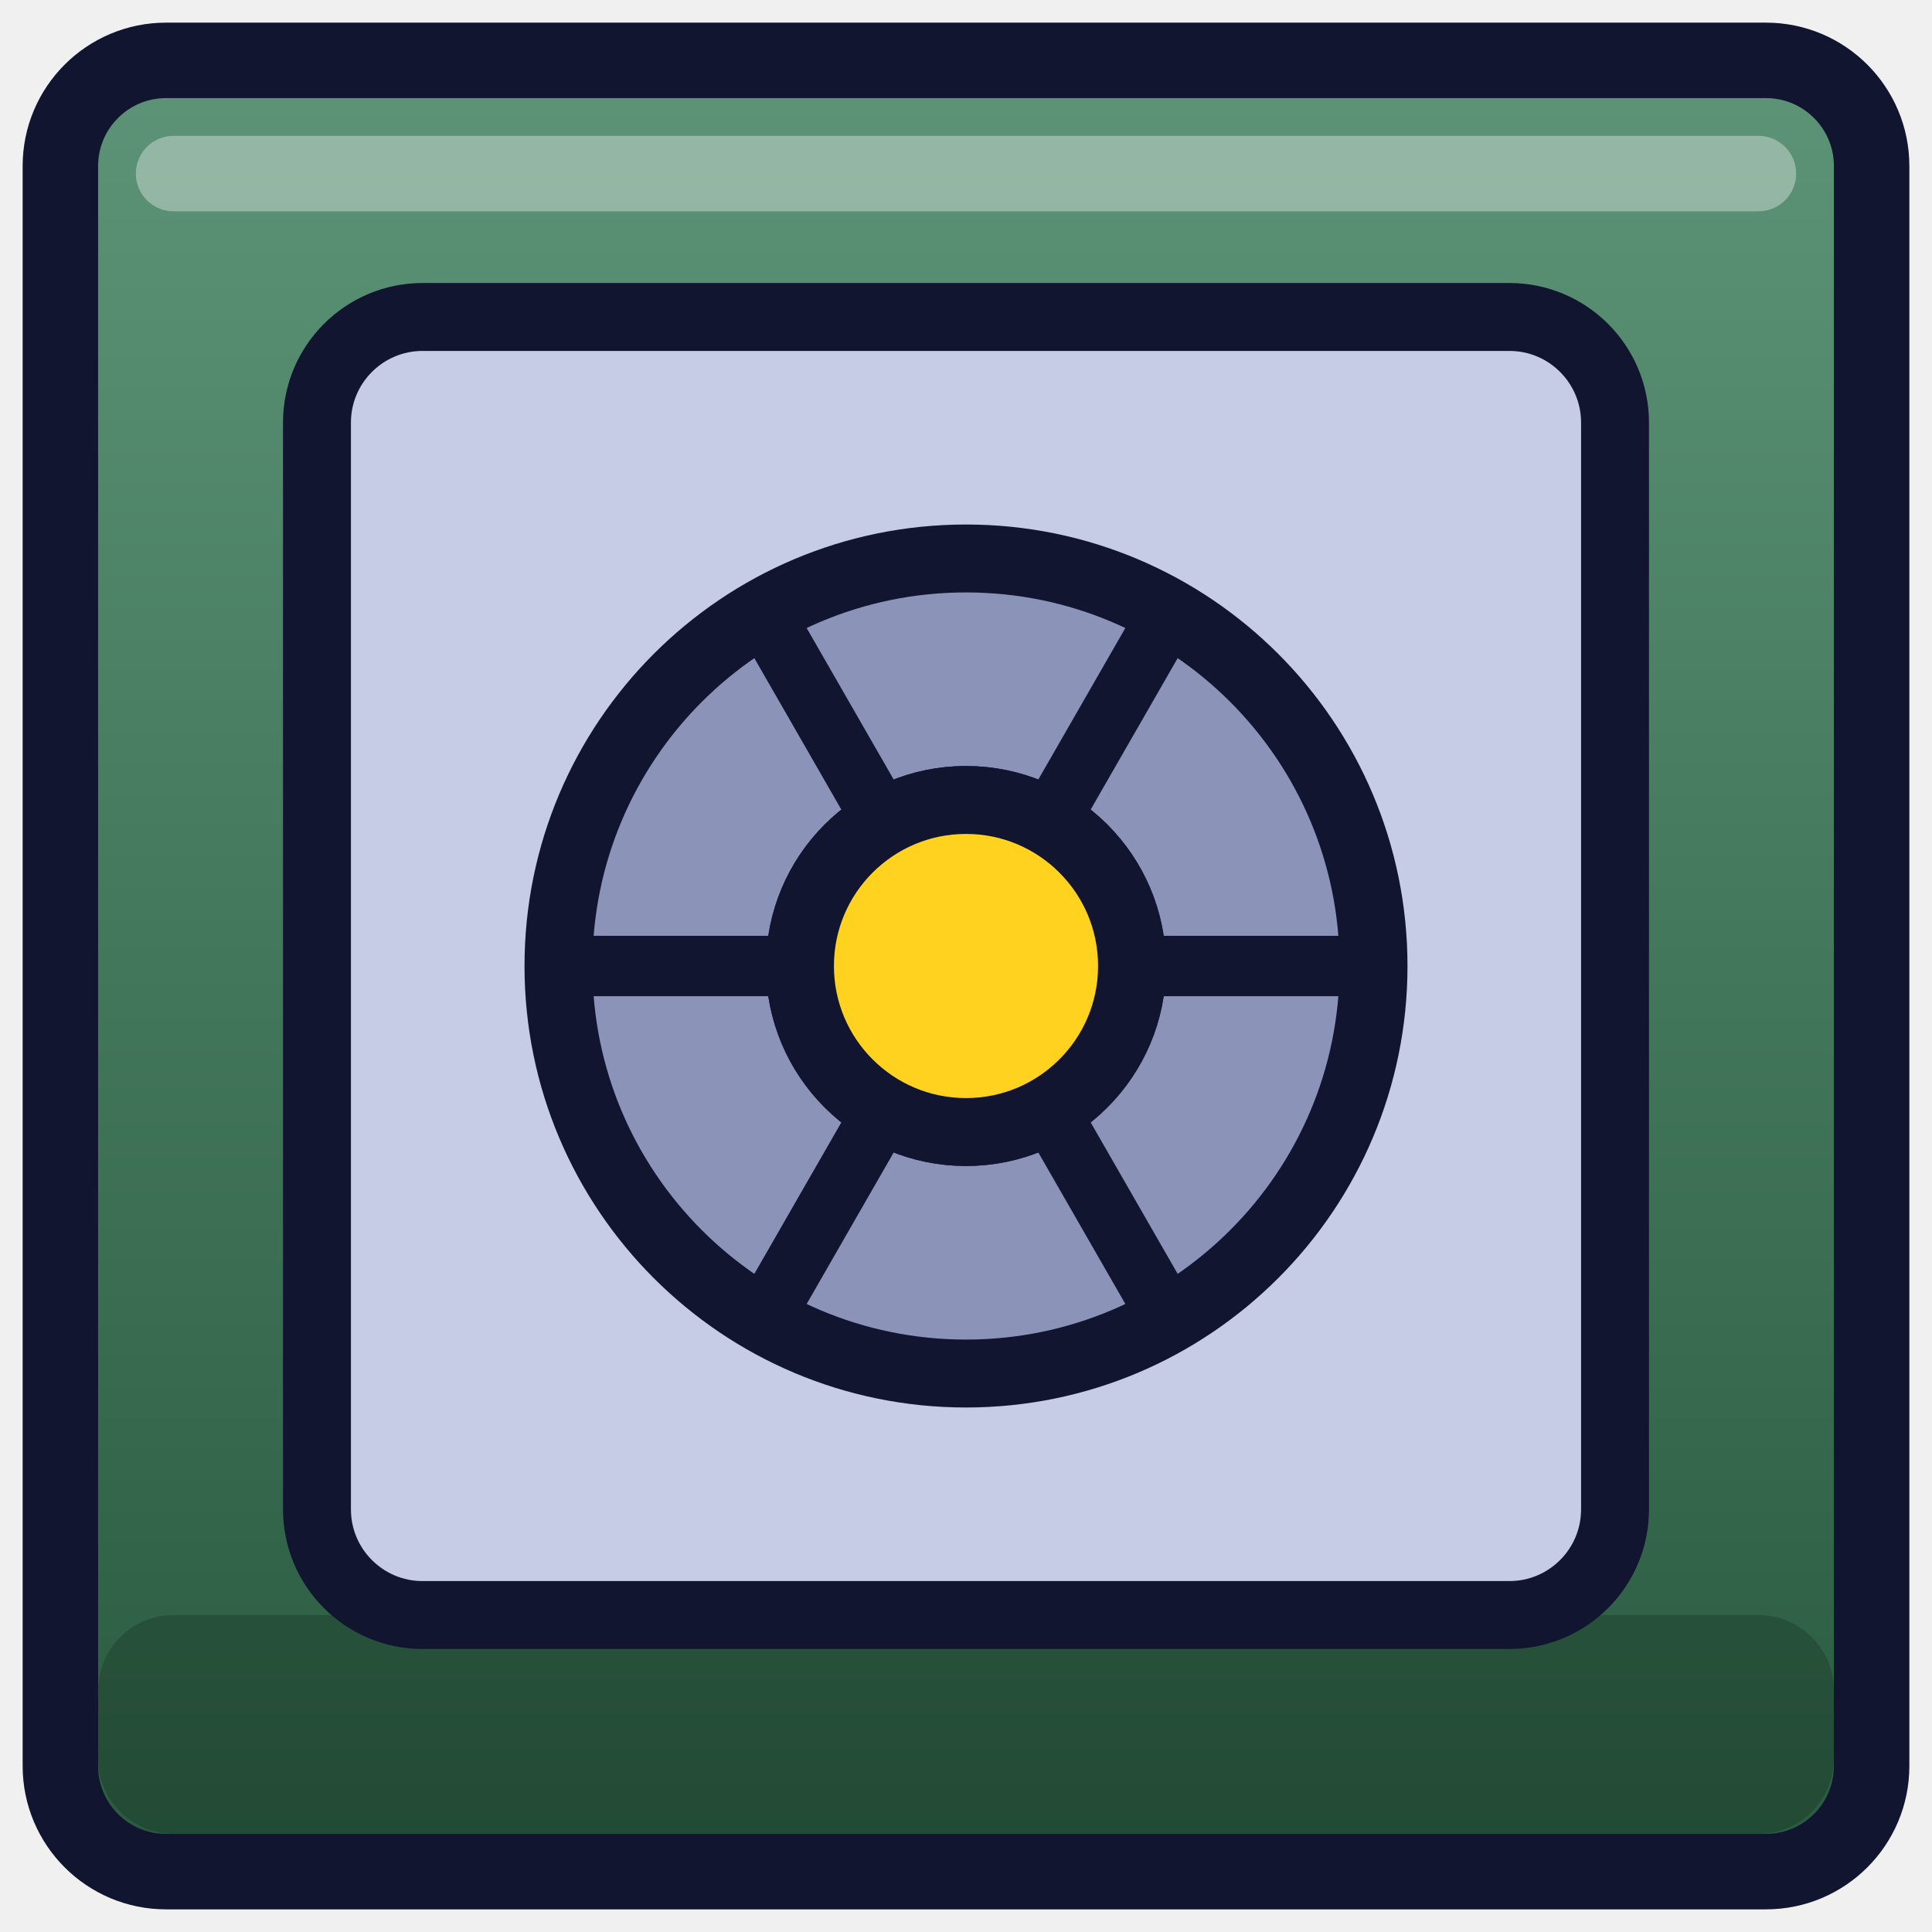
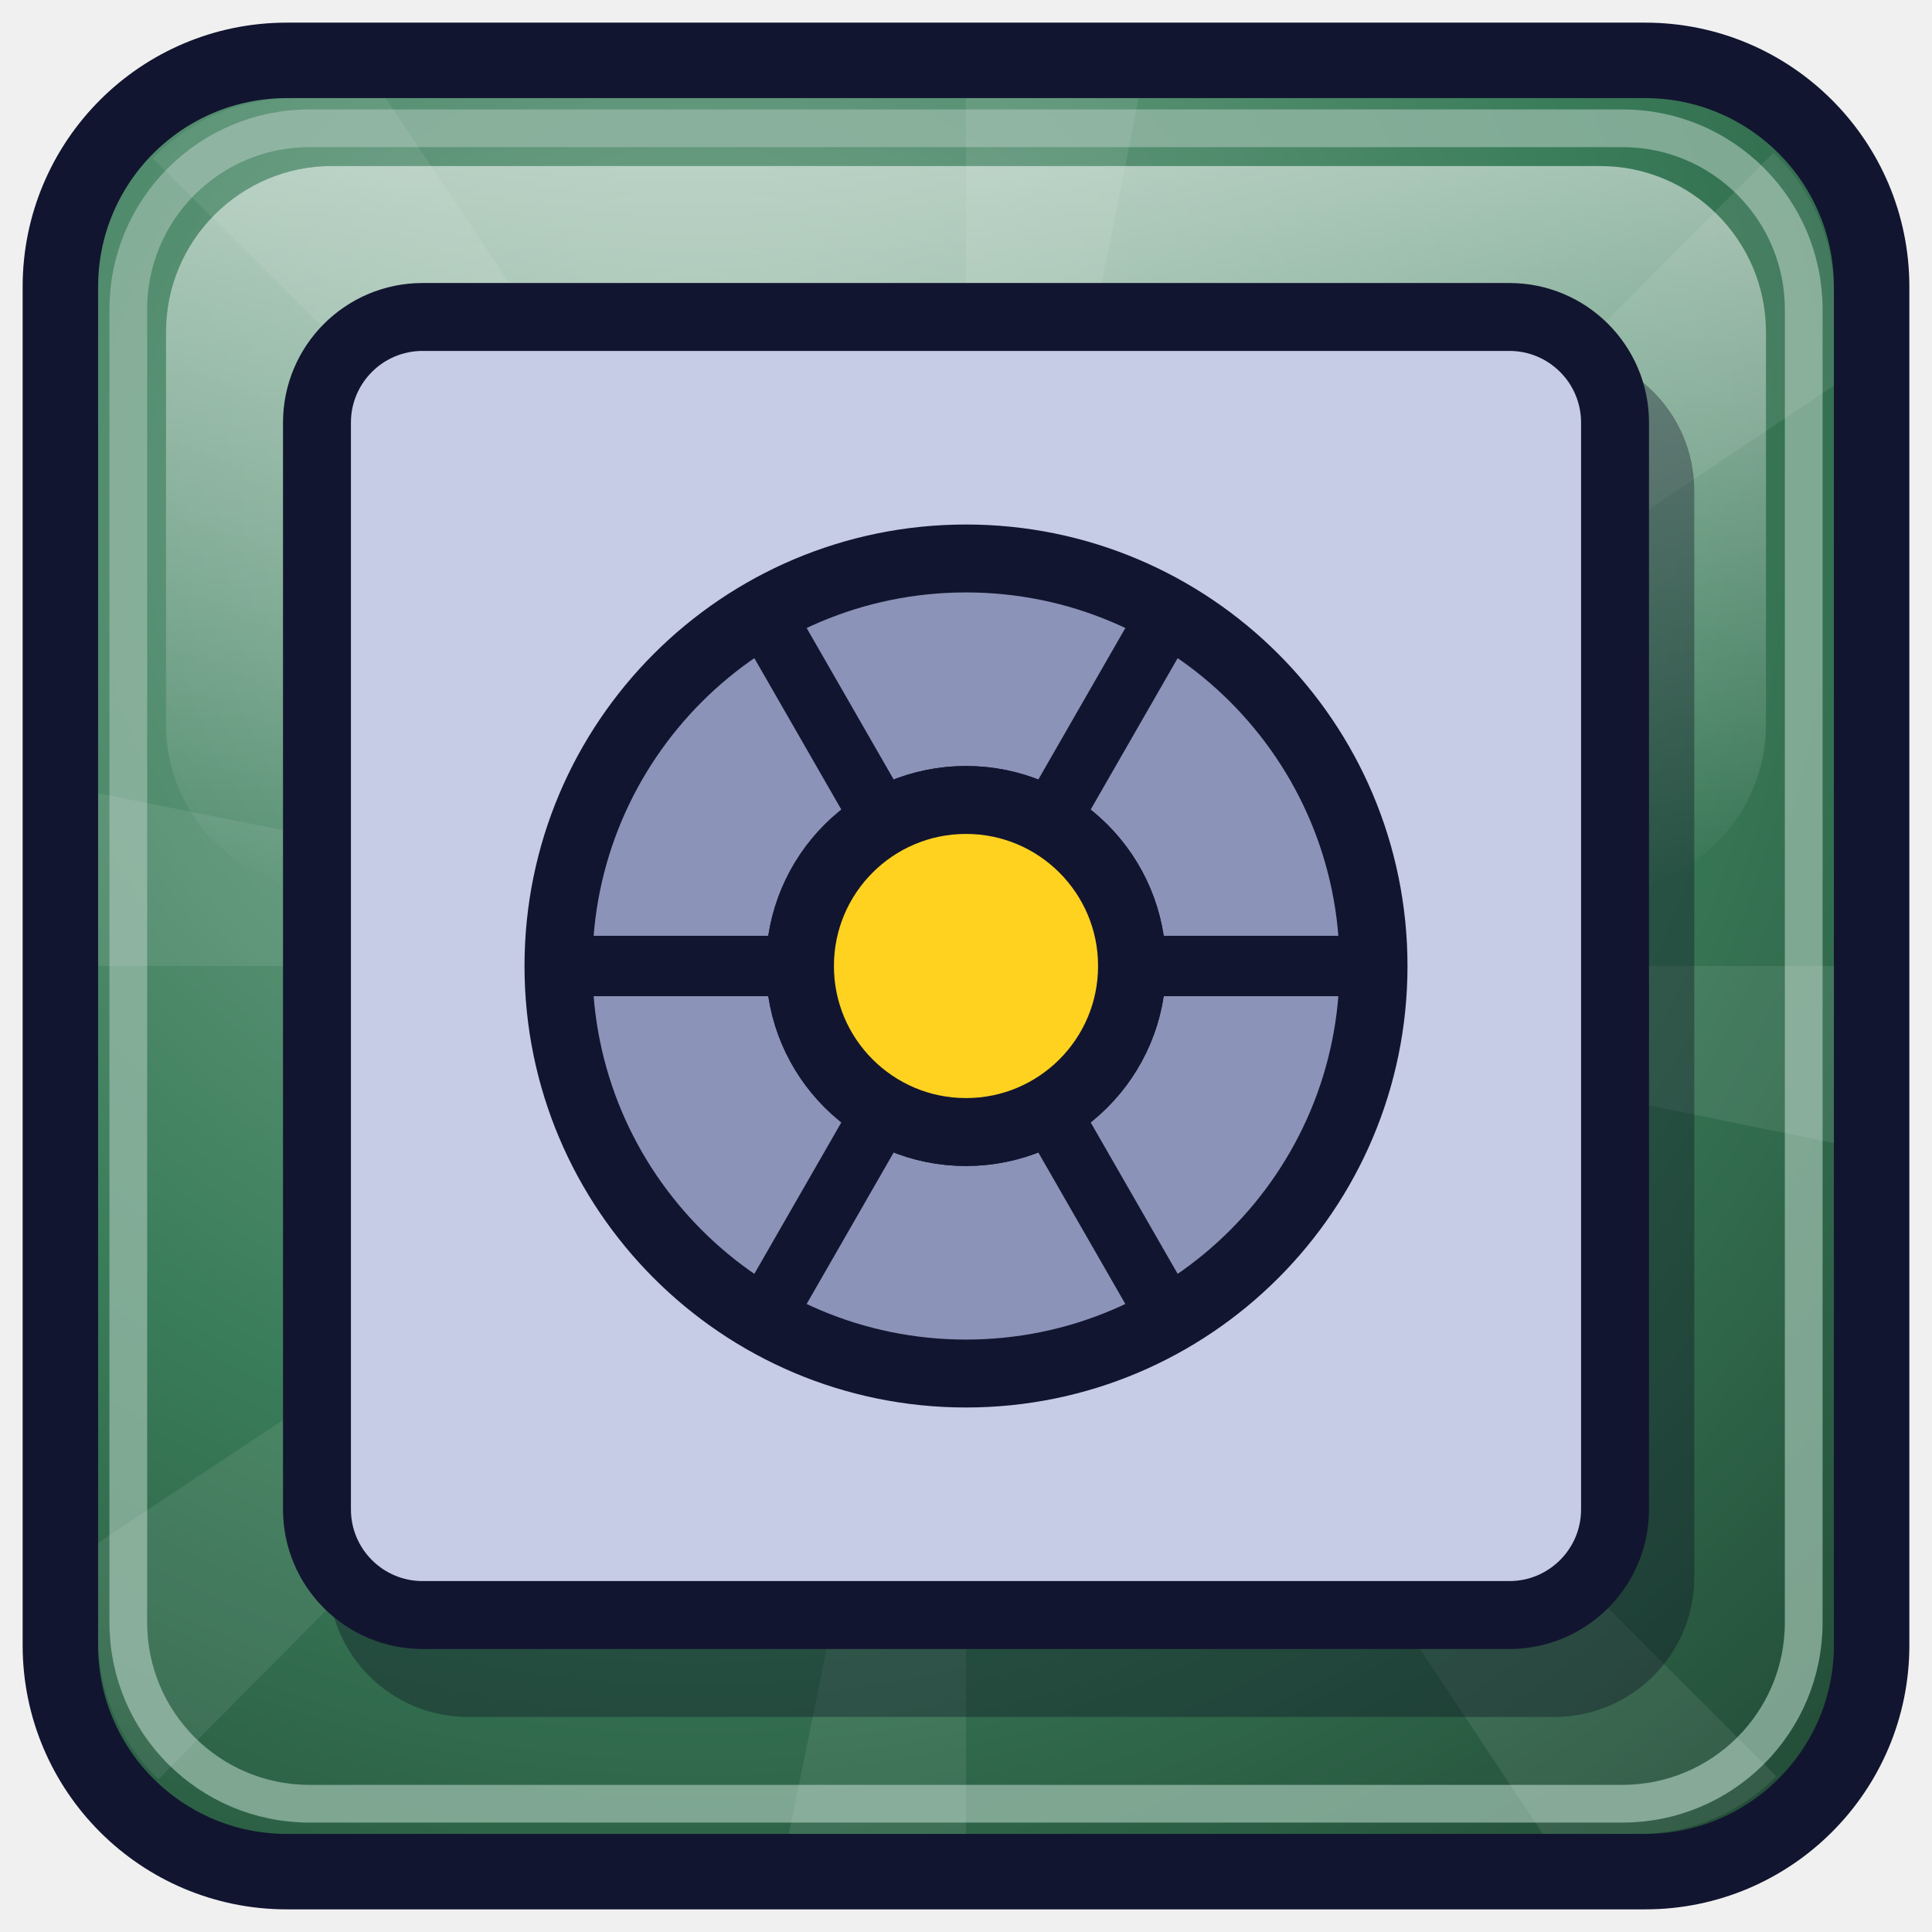
<svg xmlns="http://www.w3.org/2000/svg" width="256" height="256" viewBox="0 0 256 256">
  <defs>
-     <linearGradient id="g" x1="0" y1="0" x2="0" y2="1">
-       <stop offset="0" stop-color="#5D9477" />
-       <stop offset="1" stop-color="#295A40" />
+     <radialGradient id="g" cx="0.35" cy="0.25" r="0.95">
+       <stop offset="0" stop-color="#7EAA93" />
+       <stop offset="0.55" stop-color="#3A7D5A" />
+       <stop offset="1" stop-color="#224B36" />
+     </radialGradient>
+     <linearGradient id="gl" x1="0" y1="0" x2="0" y2="1">
+       <stop offset="0" stop-color="#FFFFFF" stop-opacity="0.55" />
+       <stop offset="1" stop-color="#FFFFFF" stop-opacity="0" />
    </linearGradient>
  </defs>
-   <rect x="8" y="8" width="240" height="240" rx="14" fill="url(#g)" stroke="#121530" stroke-width="10" />
-   <rect x="18" y="18" width="220" height="10" rx="5" fill="#FFFFFF" fill-opacity="0.35" />
-   <rect x="13" y="214" width="230" height="29" rx="10" fill="#000000" fill-opacity="0.18" />
+   <rect x="8" y="8" width="240" height="240" rx="30" fill="url(#g)" stroke="#121530" stroke-width="10" />
+   <rect x="17" y="17" width="222" height="222" rx="24" fill="none" stroke="#92B7A4" stroke-width="5" stroke-opacity="0.8" />
+   <defs>
+     <clipPath id="rc">
+       <rect x="13" y="13" width="230" height="230" rx="26" />
+     </clipPath>
+   </defs>
+   <g clip-path="url(#rc)">
+     <path d="M128 128 L328 128 L324 168 Z" fill="#FFFFFF" fill-opacity="0.08" />
+     <path d="M128 128 L269 269 L239 295 Z" fill="#FFFFFF" fill-opacity="0.08" />
+     <path d="M128 128 L128 328 L88 324 Z" fill="#FFFFFF" fill-opacity="0.08" />
+     <path d="M128 128 L-13 270 L-39 239 Z" fill="#FFFFFF" fill-opacity="0.08" />
+     <path d="M128 128 L-72 128 L-68 89 Z" fill="#FFFFFF" fill-opacity="0.08" />
+     <path d="M128 128 L-14 -13 L17 -38 Z" fill="#FFFFFF" fill-opacity="0.08" />
+     <path d="M128 128 L128 -72 L167 -68 Z" fill="#FFFFFF" fill-opacity="0.08" />
+     <path d="M128 128 L269 -14 L294 17 Z" fill="#FFFFFF" fill-opacity="0.08" />
+   </g>
+   <rect x="22" y="22" width="212" height="96" rx="22" fill="url(#gl)" />
+   <defs>
+     <clipPath id="c">
+       <rect x="13" y="13" width="230" height="230" rx="26" />
+     </clipPath>
+   </defs>
+   <g clip-path="url(#c)">
+     <g transform="translate(6,9)" opacity="0.35">
+       <rect x="42" y="42" width="172" height="172" rx="14" fill="#0A0C20" stroke="#0A0C20" stroke-width="9" stroke-linejoin="round" />
+       <circle cx="128" cy="128" r="54" fill="#0A0C20" stroke="#0A0C20" stroke-width="9" />
+       <circle cx="128" cy="128" r="22" fill="#0A0C20" stroke="#0A0C20" stroke-width="9" />
+       <path d="M128 128 L182 128" fill="none" stroke="#0A0C20" stroke-width="8" stroke-linejoin="round" stroke-linecap="round" />
+       <path d="M128 128 L155 175" fill="none" stroke="#0A0C20" stroke-width="8" stroke-linejoin="round" stroke-linecap="round" />
+       <path d="M128 128 L101 175" fill="none" stroke="#0A0C20" stroke-width="8" stroke-linejoin="round" stroke-linecap="round" />
+       <path d="M128 128 L74 128" fill="none" stroke="#0A0C20" stroke-width="8" stroke-linejoin="round" stroke-linecap="round" />
+       <path d="M128 128 L101 81" fill="none" stroke="#0A0C20" stroke-width="8" stroke-linejoin="round" stroke-linecap="round" />
+       <path d="M128 128 L155 81" fill="none" stroke="#0A0C20" stroke-width="8" stroke-linejoin="round" stroke-linecap="round" />
+       <circle cx="128" cy="128" r="22" fill="#0A0C20" stroke="#0A0C20" stroke-width="9" />
+     </g>
+   </g>
  <rect x="42" y="42" width="172" height="172" rx="14" fill="#C7CCE6" stroke="#121530" stroke-width="9" stroke-linejoin="round" />
  <circle cx="128" cy="128" r="54" fill="#8C93B8" stroke="#121530" stroke-width="9" />
  <circle cx="128" cy="128" r="22" fill="#FFD21F" stroke="#121530" stroke-width="9" />
  <path d="M128 128 L182 128" fill="none" stroke="#121530" stroke-width="8" stroke-linejoin="round" stroke-linecap="round" />
  <path d="M128 128 L155 175" fill="none" stroke="#121530" stroke-width="8" stroke-linejoin="round" stroke-linecap="round" />
  <path d="M128 128 L101 175" fill="none" stroke="#121530" stroke-width="8" stroke-linejoin="round" stroke-linecap="round" />
  <path d="M128 128 L74 128" fill="none" stroke="#121530" stroke-width="8" stroke-linejoin="round" stroke-linecap="round" />
  <path d="M128 128 L101 81" fill="none" stroke="#121530" stroke-width="8" stroke-linejoin="round" stroke-linecap="round" />
  <path d="M128 128 L155 81" fill="none" stroke="#121530" stroke-width="8" stroke-linejoin="round" stroke-linecap="round" />
  <circle cx="128" cy="128" r="22" fill="#FFD21F" stroke="#121530" stroke-width="9" />
</svg>
